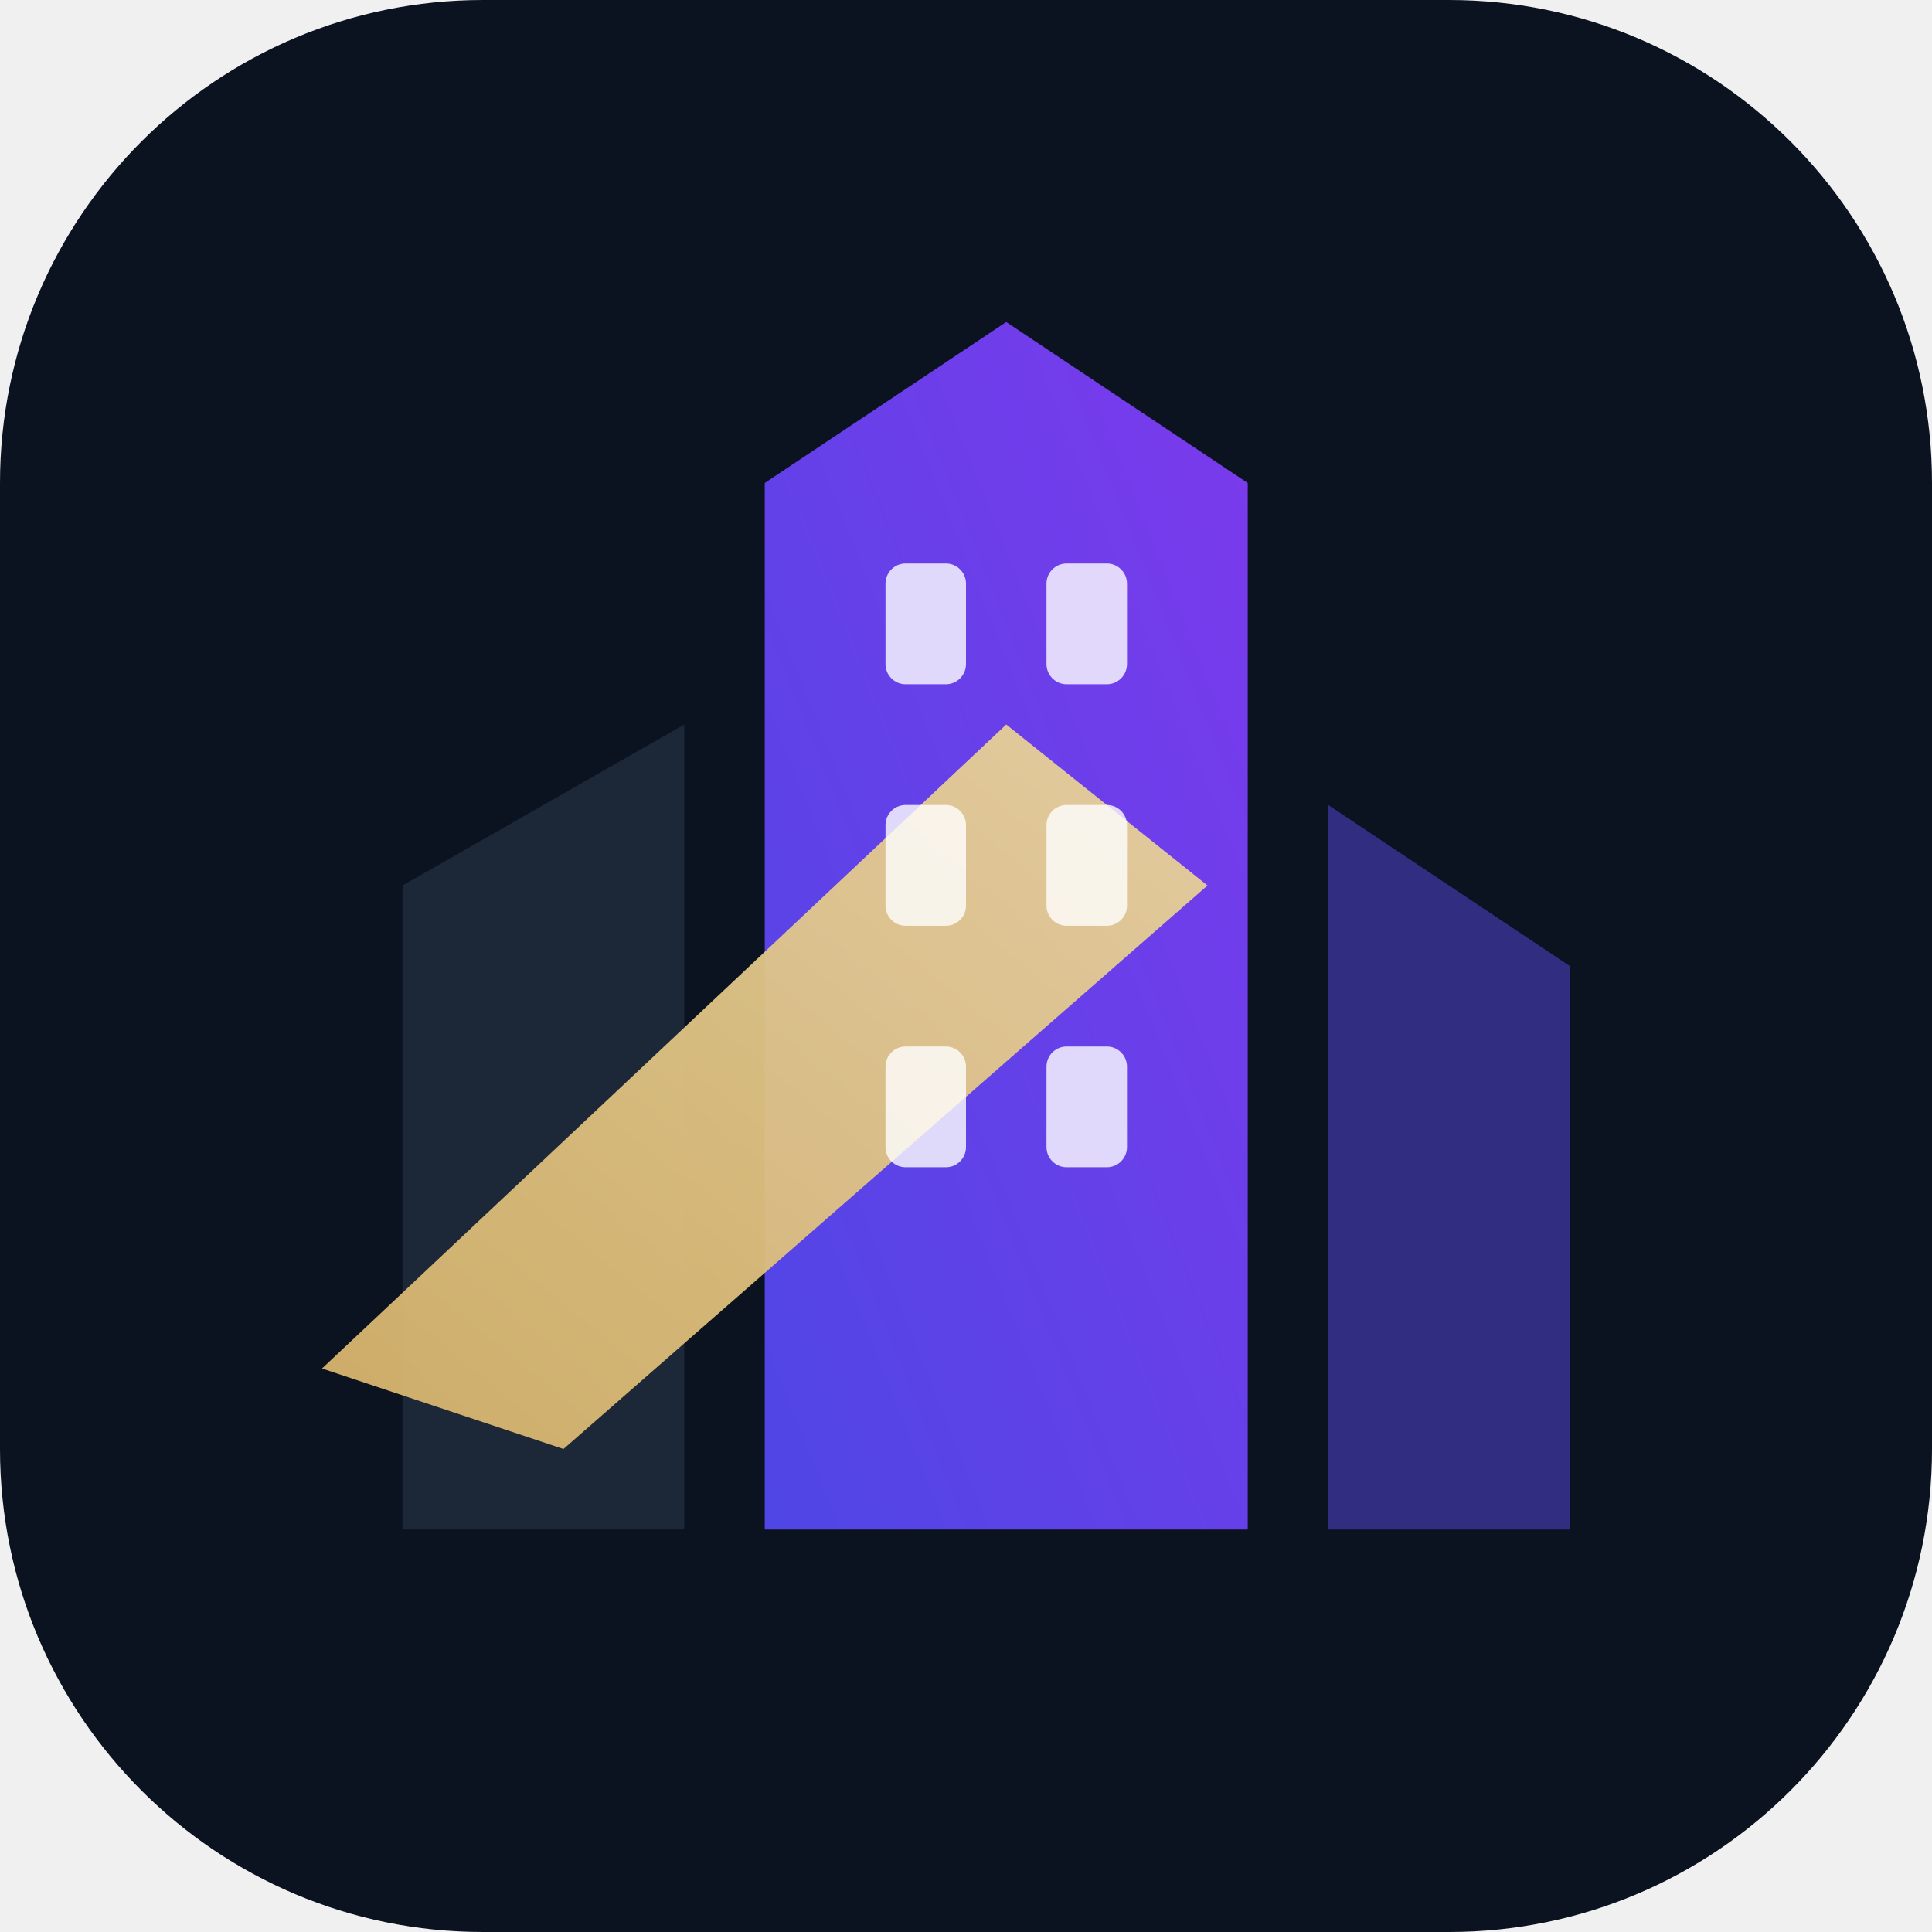
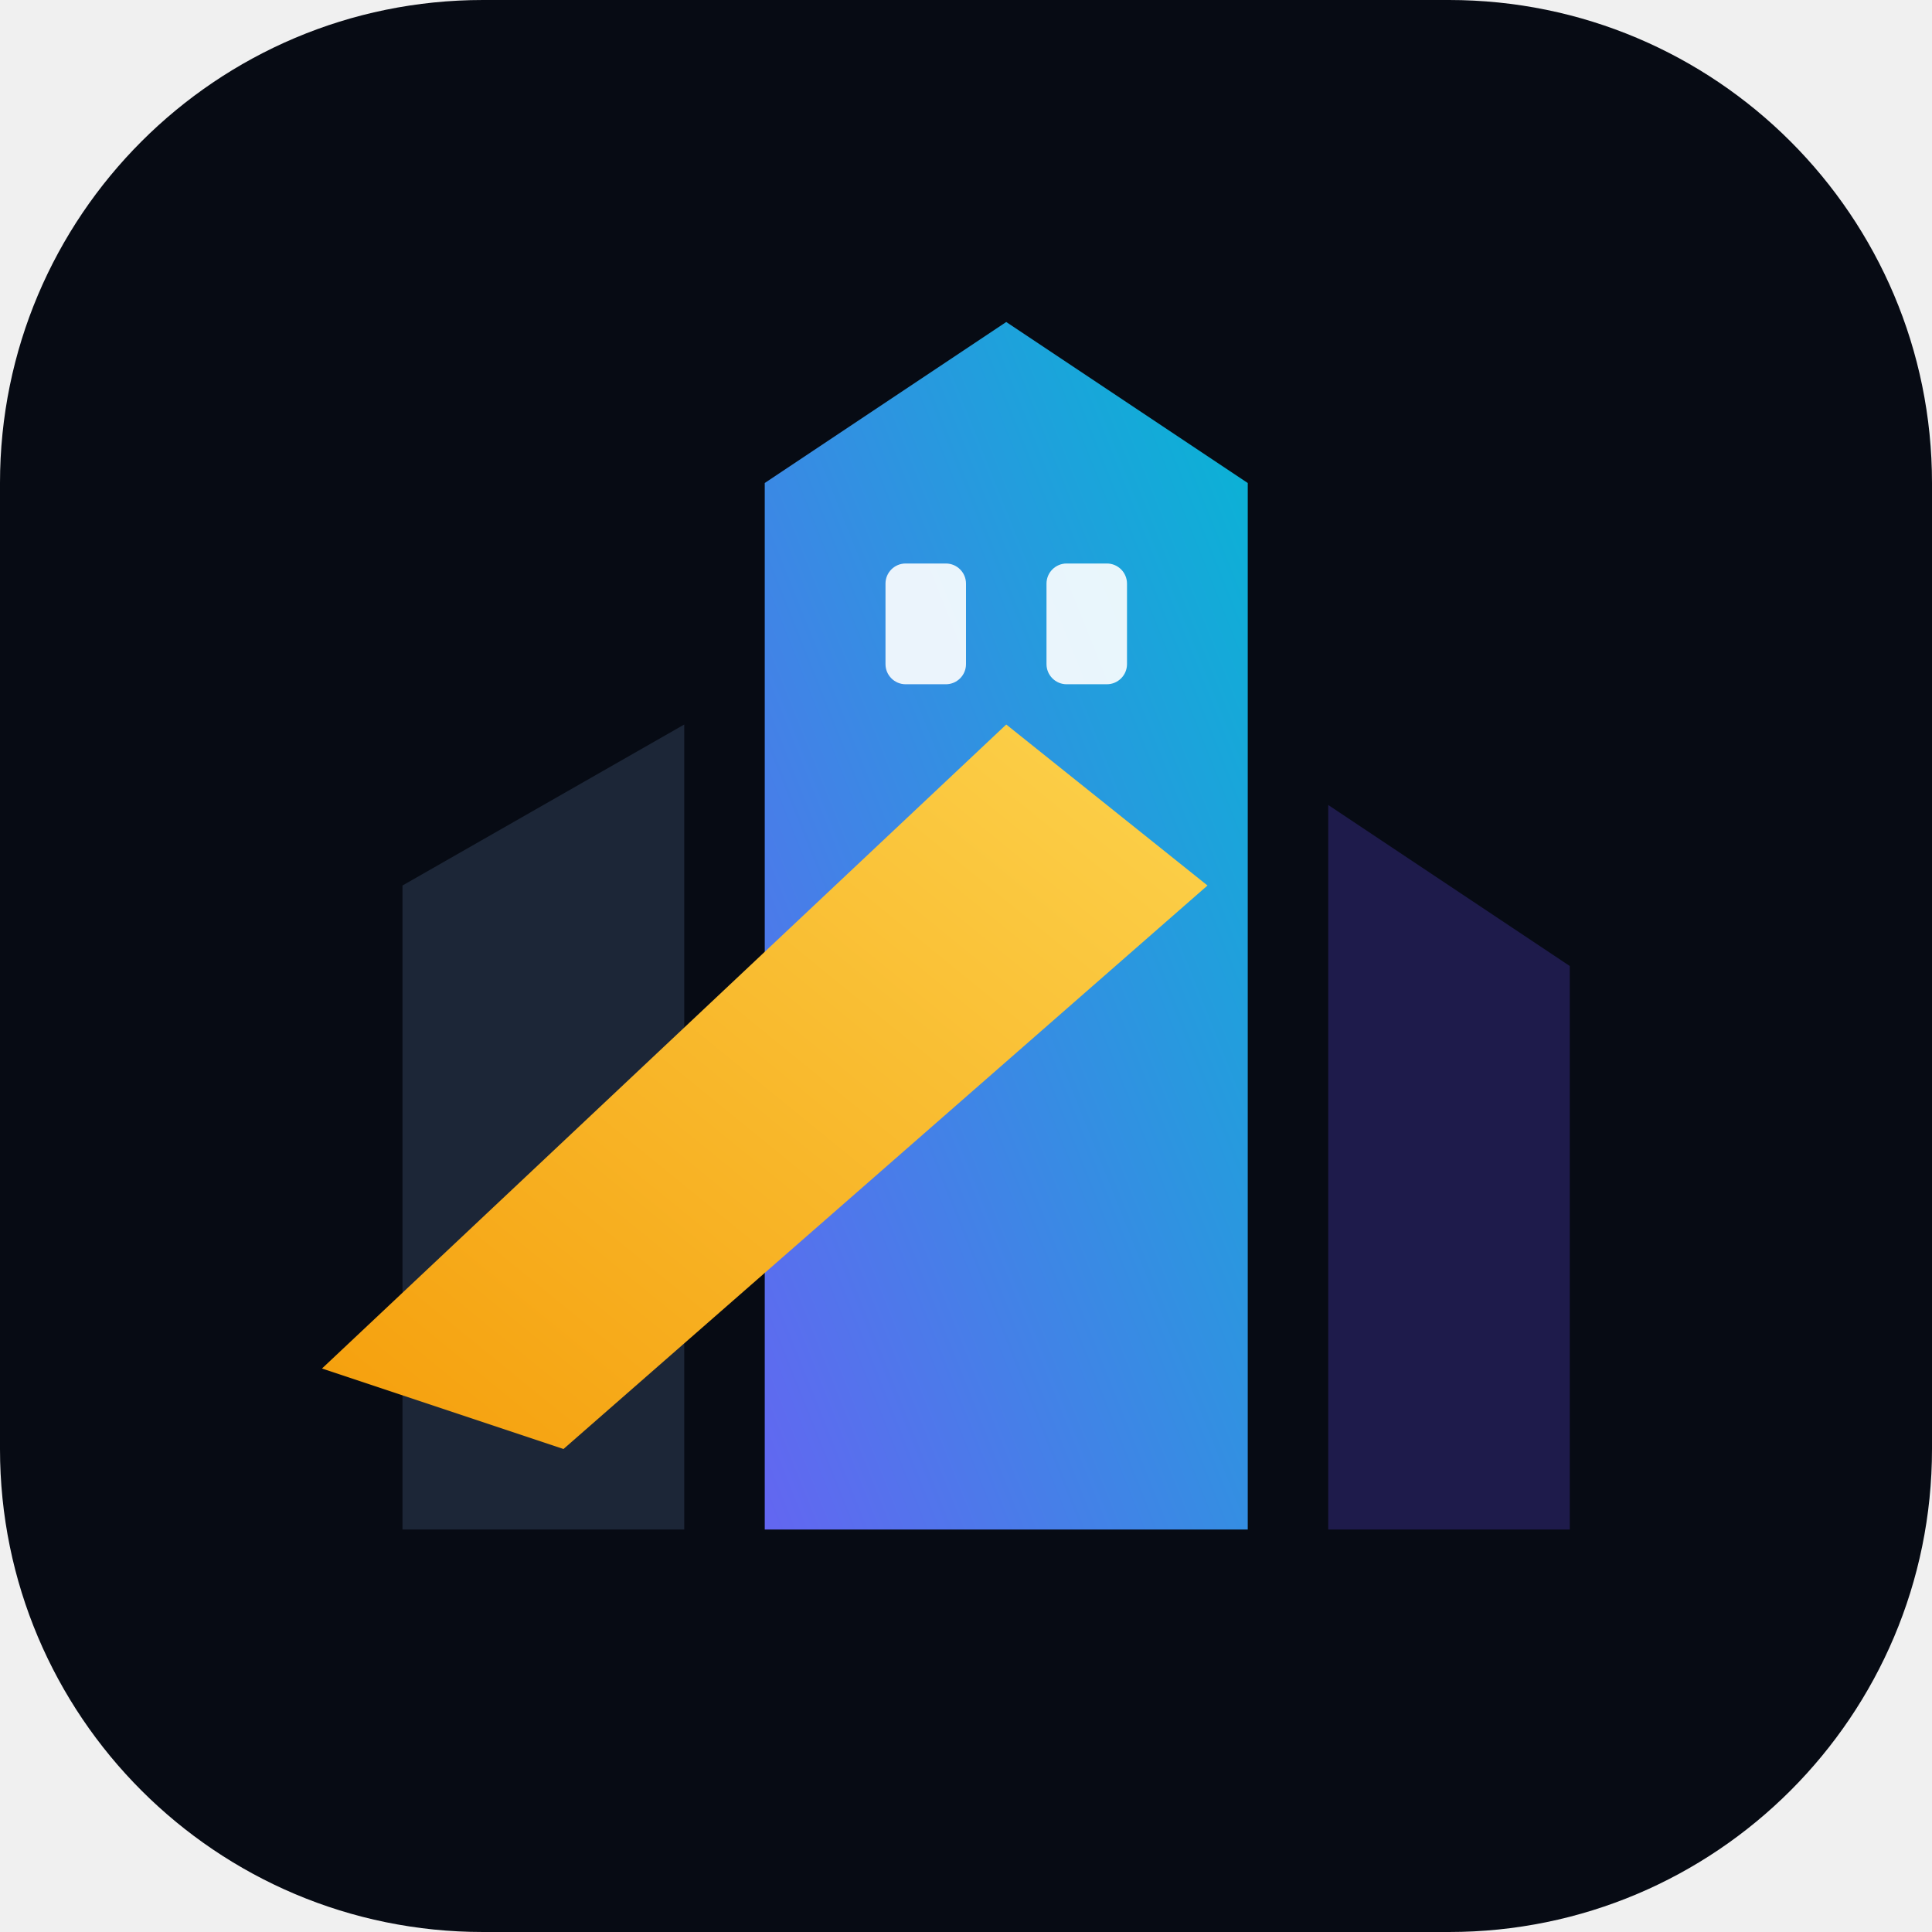
<svg xmlns="http://www.w3.org/2000/svg" viewBox="0 0 48 48" fill="none">
  <defs>
-     <linearGradient id="skyGrad" x1="0%" y1="100%" x2="100%" y2="0%">
-       <stop offset="0%" stop-color="#4F46E5" />
-       <stop offset="100%" stop-color="#7C3AED" />
+     <linearGradient id="iconSkyGrad" x1="0%" y1="100%" x2="100%" y2="0%">
+       <stop offset="0%" stop-color="#6366F1" />
+       <stop offset="100%" stop-color="#06B6D4" />
    </linearGradient>
-     <linearGradient id="goldGrad" x1="0%" y1="100%" x2="100%" y2="0%">
-       <stop offset="0%" stop-color="#D6B36A" />
-       <stop offset="100%" stop-color="#E9D39C" />
-     </linearGradient>
-     <linearGradient id="navyGrad" x1="0%" y1="0%" x2="100%" y2="100%">
-       <stop offset="0%" stop-color="#1E293B" />
-       <stop offset="100%" stop-color="#0B1220" />
+     <linearGradient id="iconGoldGrad" x1="0%" y1="100%" x2="100%" y2="0%">
+       <stop offset="0%" stop-color="#F59E0B" />
+       <stop offset="100%" stop-color="#FCD34D" />
    </linearGradient>
  </defs>
-   <rect width="48" height="48" rx="12" fill="#0B1220" />
+   <rect width="48" height="48" rx="12" fill="#070B14" />
  <path d="M10 38V22L17 18V38H10Z" fill="#1E293B" opacity="0.9" />
-   <path d="M19 38V12L25 8L31 12V38H19Z" fill="url(#skyGrad)" />
-   <path d="M33 38V20L39 24V38H33Z" fill="#312E81" />
-   <path d="M8 34L25 18L30 22L14 36L8 34Z" fill="url(#goldGrad)" opacity="0.95" />
-   <rect x="22" y="14" width="2" height="3" rx="0.5" fill="#FFFFFF" opacity="0.8" />
-   <rect x="26" y="14" width="2" height="3" rx="0.5" fill="#FFFFFF" opacity="0.8" />
-   <rect x="22" y="20" width="2" height="3" rx="0.5" fill="#FFFFFF" opacity="0.8" />
-   <rect x="26" y="20" width="2" height="3" rx="0.5" fill="#FFFFFF" opacity="0.8" />
-   <rect x="22" y="26" width="2" height="3" rx="0.5" fill="#FFFFFF" opacity="0.8" />
-   <rect x="26" y="26" width="2" height="3" rx="0.5" fill="#FFFFFF" opacity="0.8" />
+   <path d="M19 38V12L25 8L31 12V38H19Z" fill="url(#iconSkyGrad)" />
+   <path d="M33 38V20L39 24V38H33Z" fill="#1E1B4B" />
+   <path d="M8 34L25 18L30 22L14 36L8 34Z" fill="url(#iconGoldGrad)" />
+   <rect x="22" y="14" width="2" height="3" rx="0.5" fill="#FFFFFF" opacity="0.9" />
+   <rect x="26" y="14" width="2" height="3" rx="0.5" fill="#FFFFFF" opacity="0.9" />
</svg>
